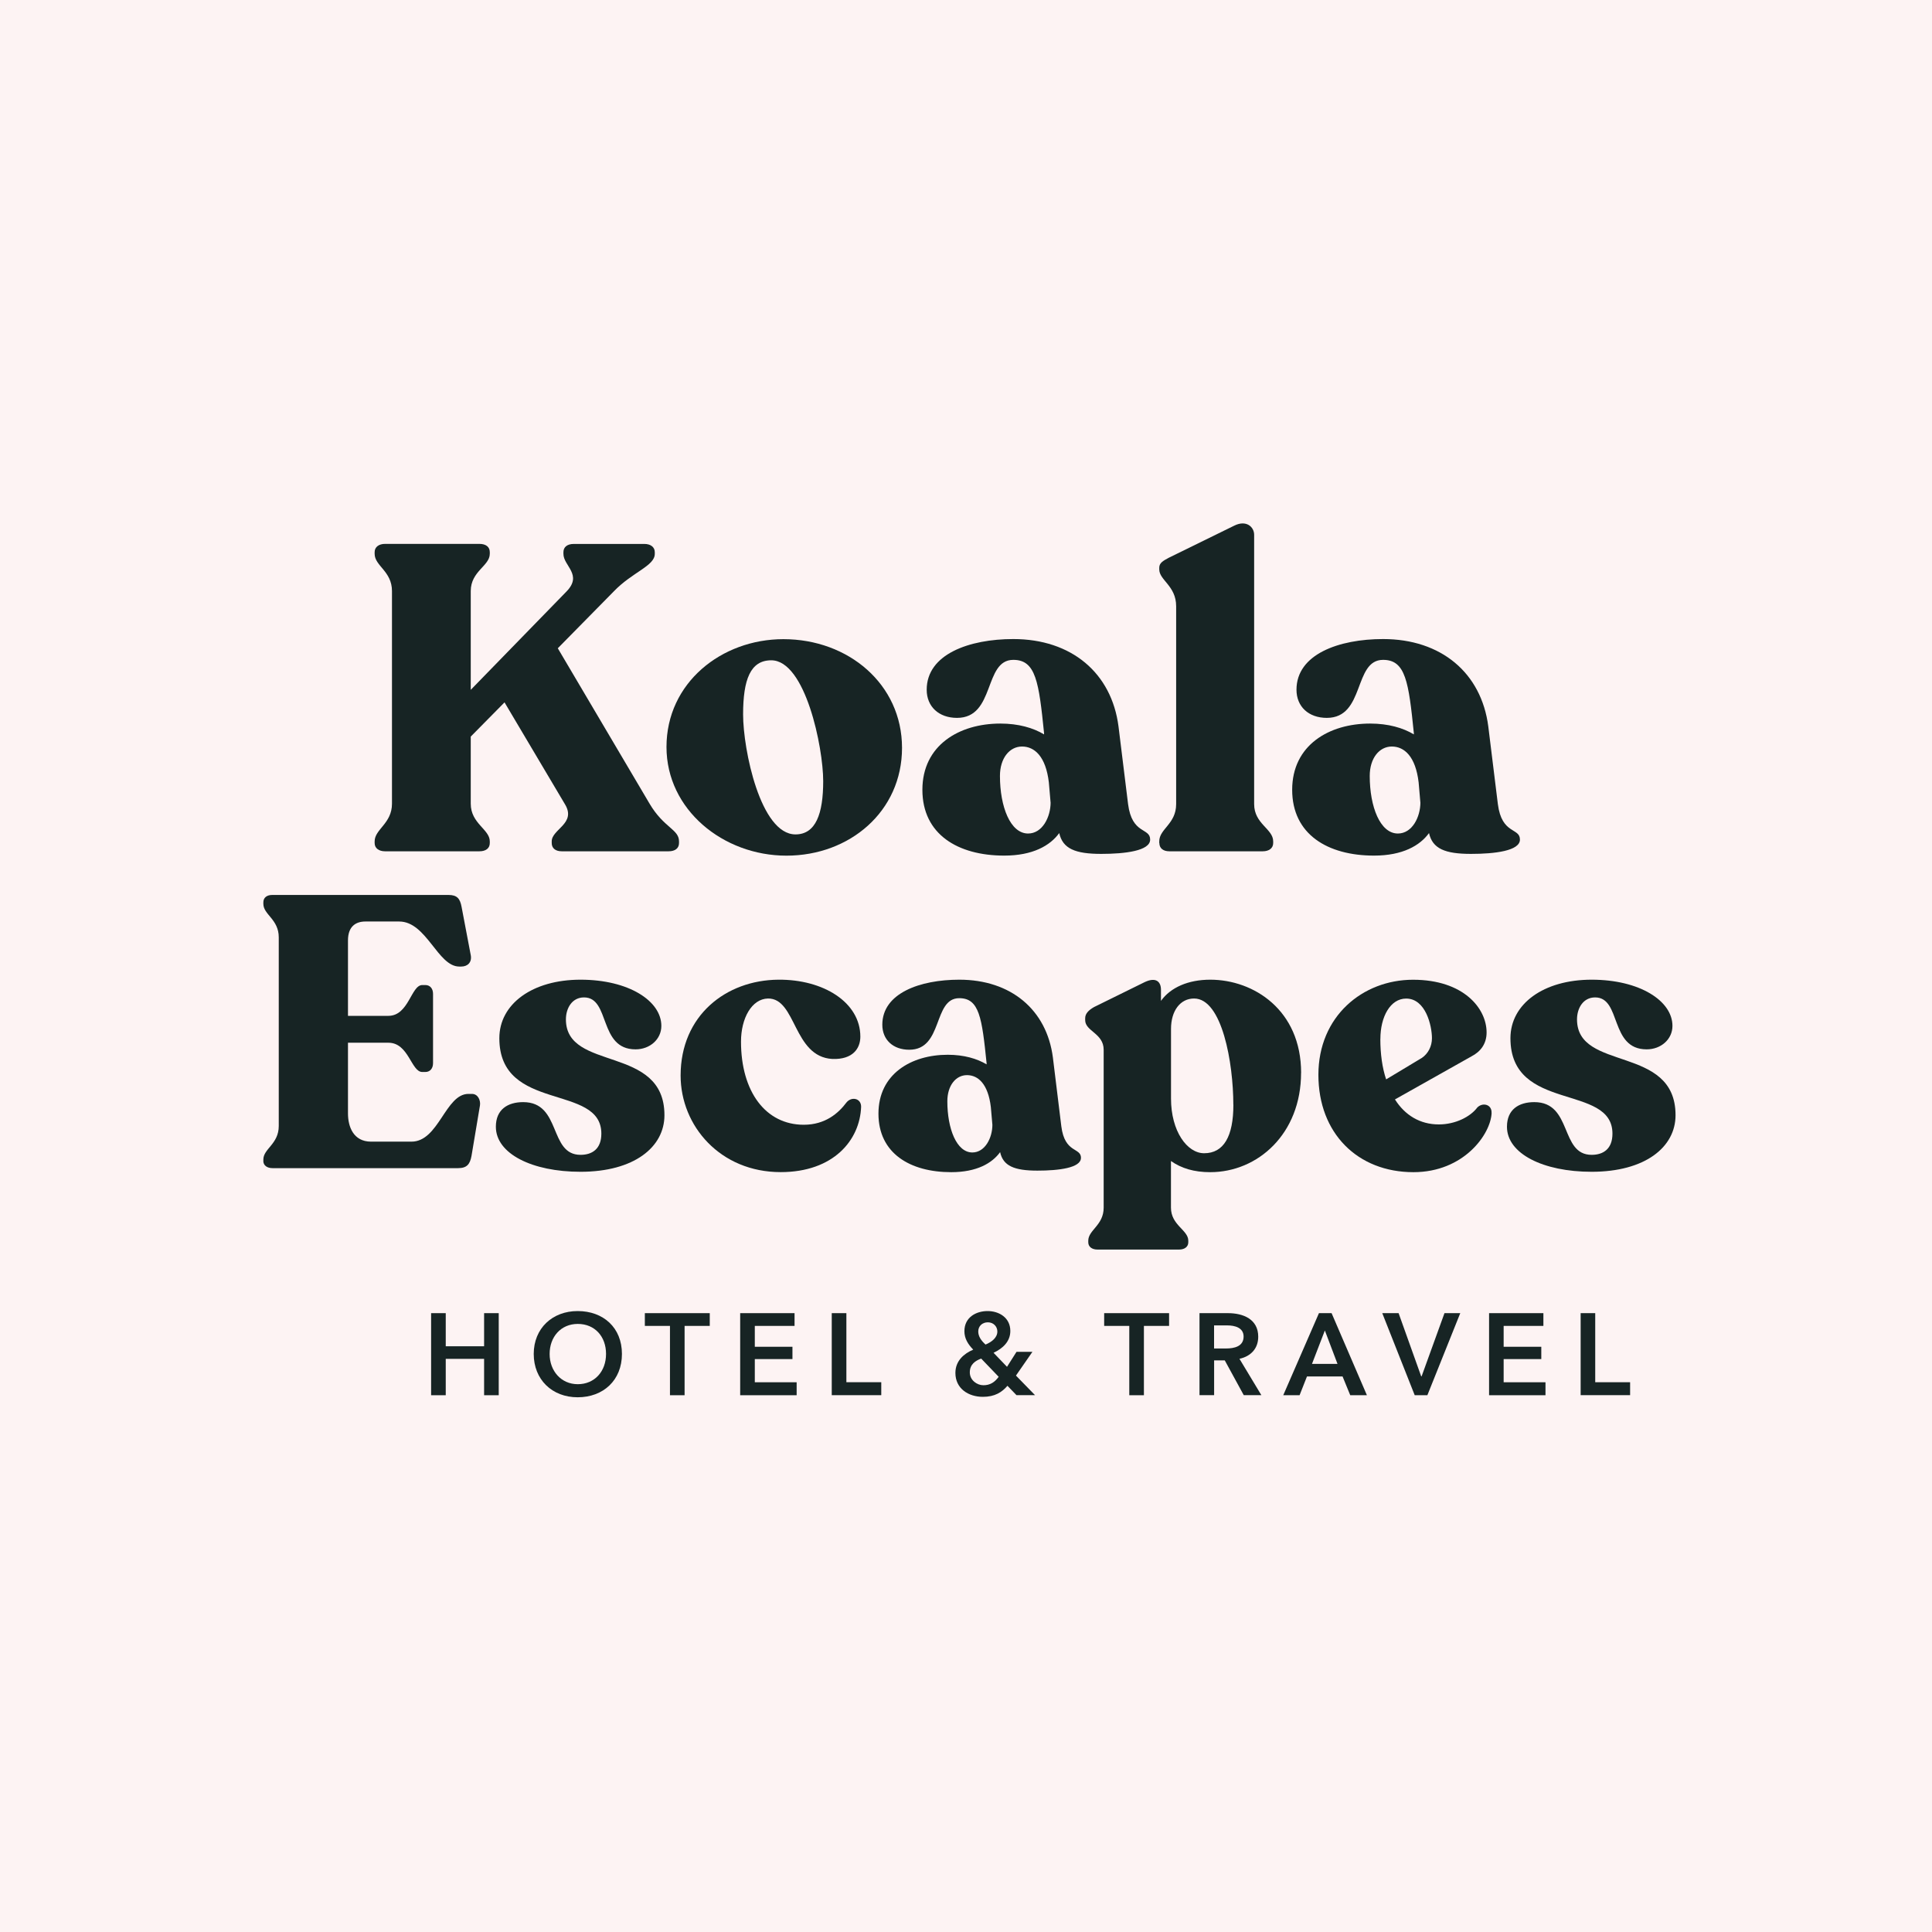
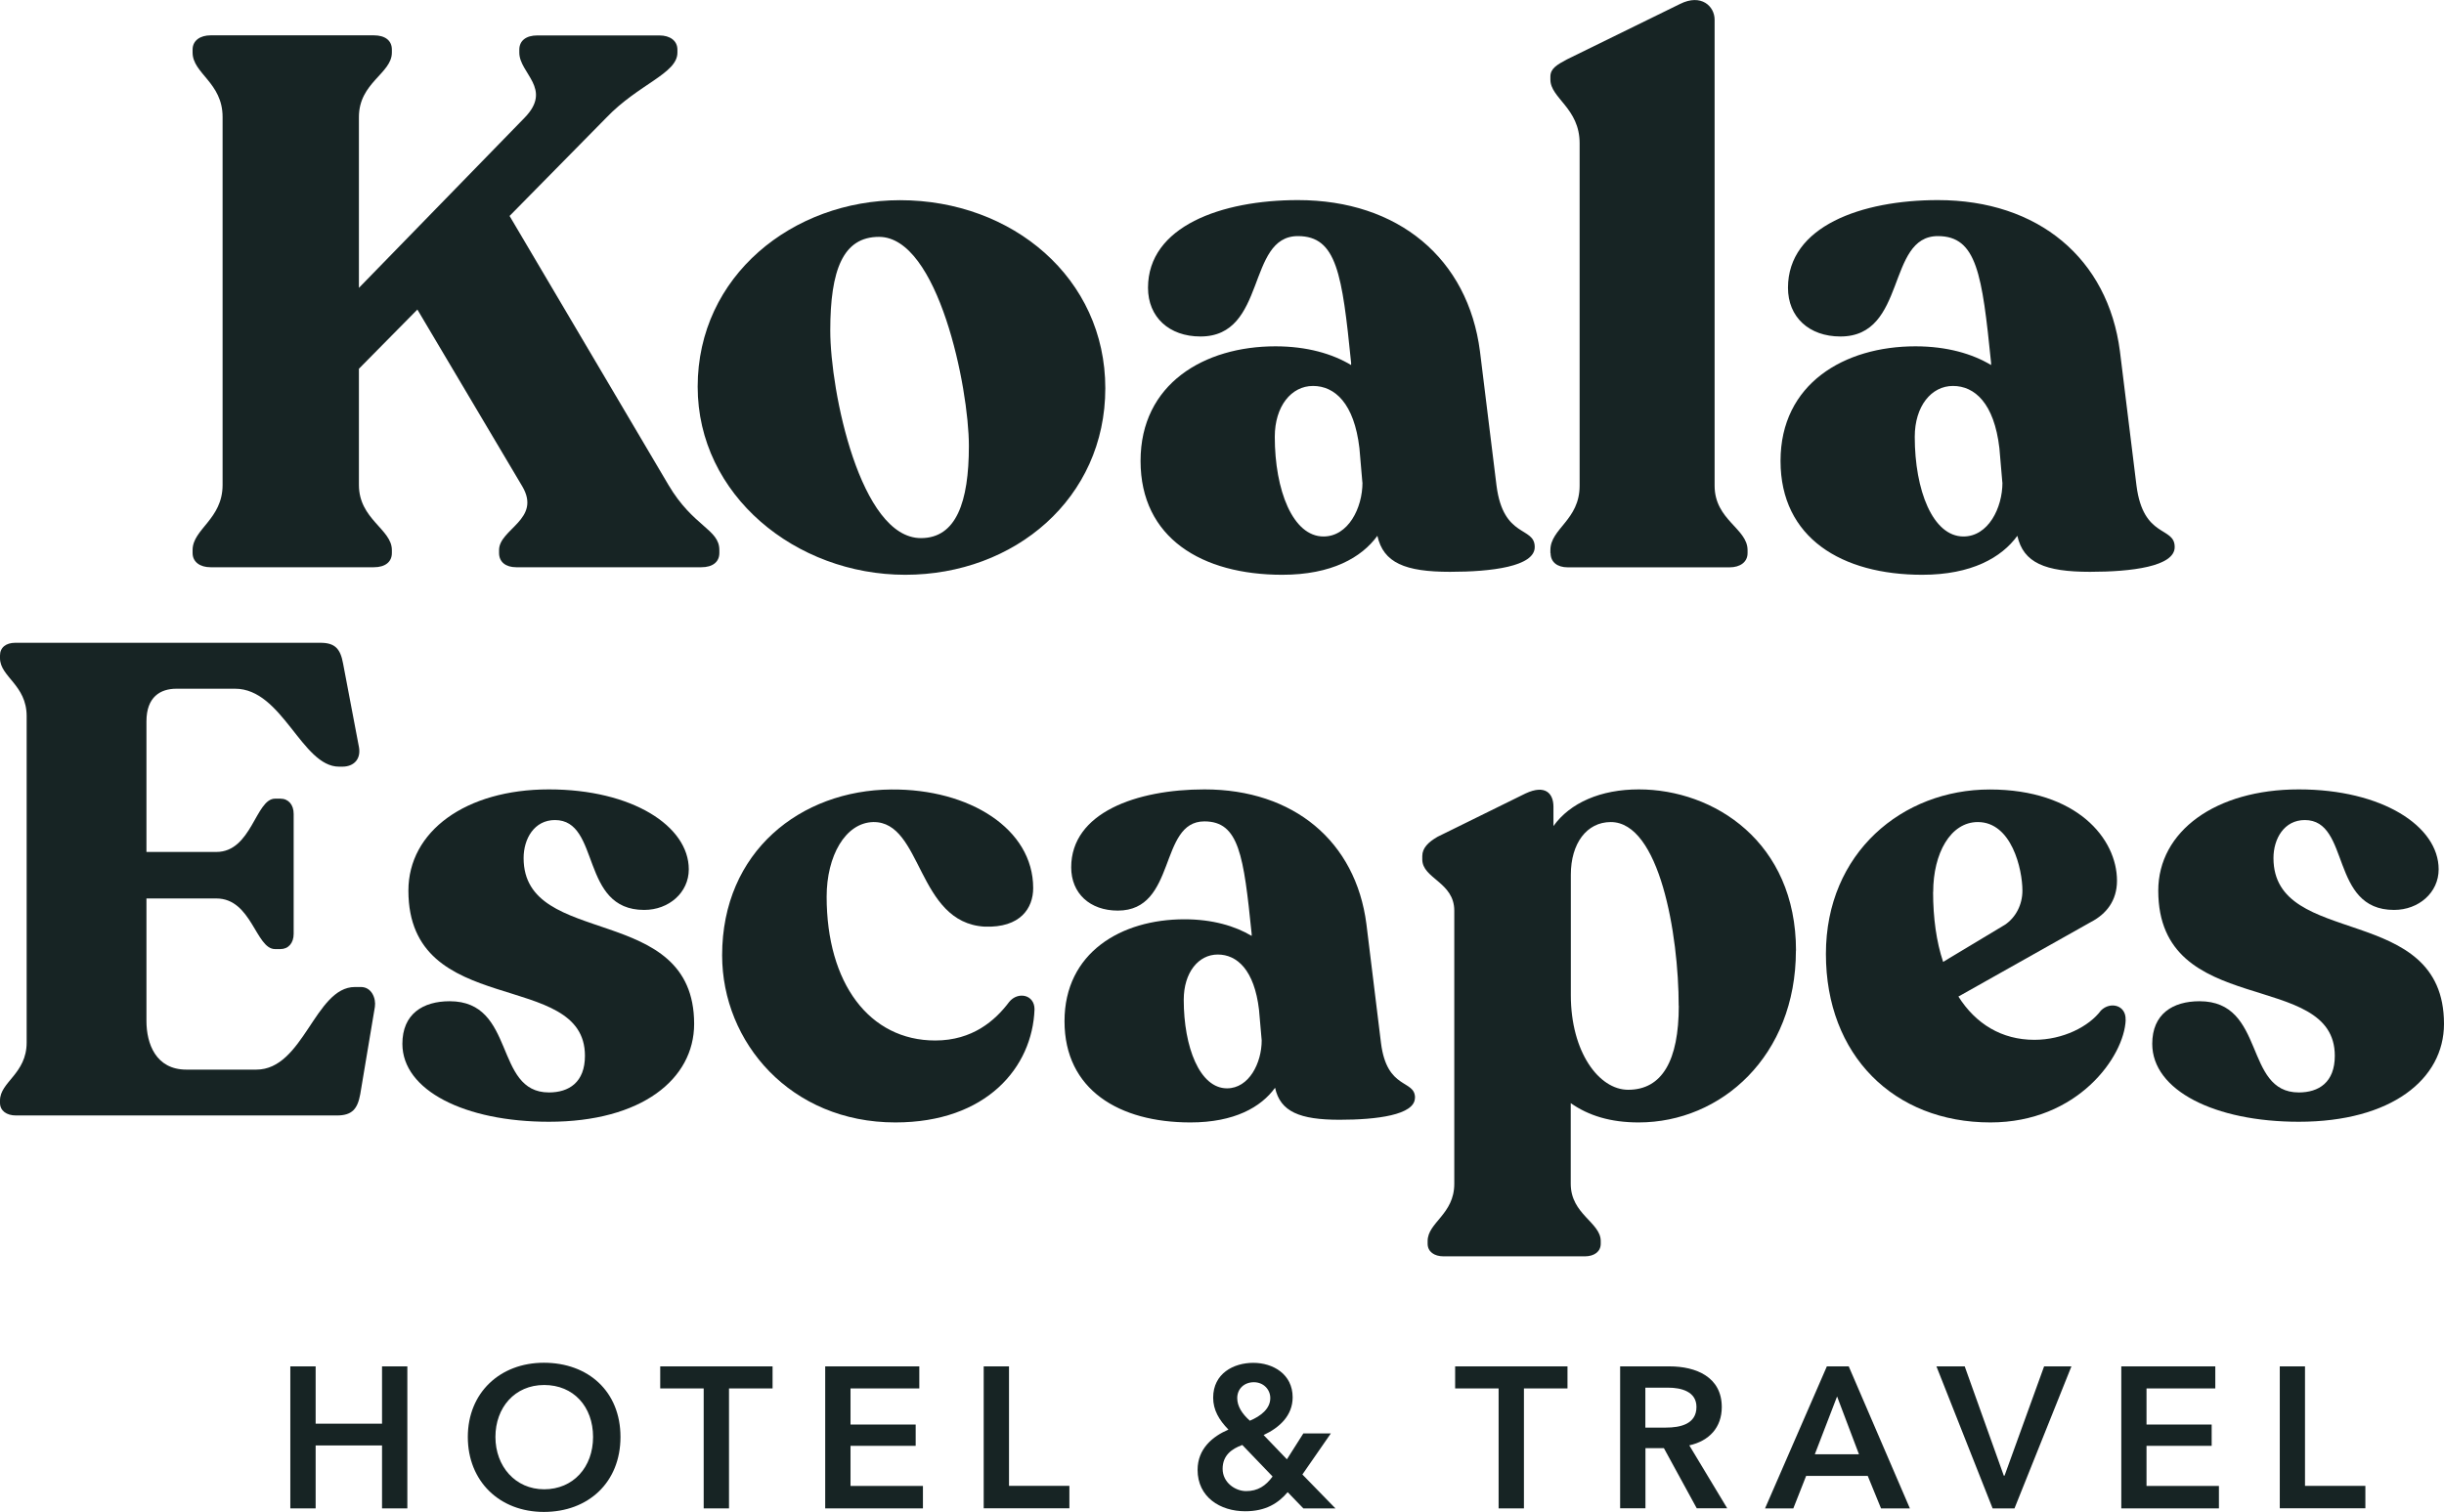
- <svg xmlns="http://www.w3.org/2000/svg" id="Layer_1" data-name="Layer 1" viewBox="0 0 350 350">
+ <svg xmlns="http://www.w3.org/2000/svg" id="Layer_1" data-name="Layer 1" viewBox="0 0 255.83 158.3">
  <defs>
    <style>
      .cls-1 {
-         fill: lime;
-         font-family: AvenirNextLTPro-Regular, 'Avenir Next LT Pro';
-         font-size: 40px;
-       }
- 
-       .cls-2 {
        fill: #172424;
-       }
- 
-       .cls-3 {
-         fill: #fdf3f3;
      }
    </style>
  </defs>
-   <rect class="cls-3" width="350" height="350" />
-   <text class="cls-1" transform="translate(95.46 382.63)">
-     <tspan x="0" y="0">outlined</tspan>
-   </text>
  <g>
-     <g>
-       <path class="cls-2" d="M78.1,237.89h2.65v6h6.95v-6h2.65v14.87h-2.65v-6.59h-6.95v6.59h-2.65v-14.87Z" />
-       <path class="cls-2" d="M104.65,237.51c4.64,0,8.02,3,8.02,7.77s-3.38,7.85-8.02,7.85-7.96-3.21-7.96-7.85,3.38-7.77,7.96-7.77ZM104.67,250.76c3.04,0,5.12-2.31,5.12-5.48s-2.04-5.44-5.12-5.44-5.1,2.37-5.1,5.44,2.08,5.48,5.1,5.48Z" />
-       <path class="cls-2" d="M121.38,240.2h-4.56v-2.31h11.76v2.31h-4.56v12.56h-2.65v-12.56Z" />
-       <path class="cls-2" d="M134.09,237.89h9.85v2.31h-7.2v3.78h6.82v2.23h-6.82v4.2h7.58v2.35h-10.23v-14.87Z" />
-       <path class="cls-2" d="M150.68,237.89h2.65v12.51h6.32v2.35h-8.97v-14.87Z" />
-       <path class="cls-2" d="M184.05,249.2l3.46,3.55h-3.36l-1.64-1.7c-.99,1.16-2.29,2-4.45,2-2.62,0-4.98-1.49-4.98-4.33,0-2.21,1.57-3.51,3.23-4.22-.99-1.01-1.6-2.06-1.6-3.34,0-2.54,2.14-3.65,4.2-3.65s4.12,1.18,4.12,3.61c0,1.91-1.37,3.17-3.04,3.95l2.44,2.54,1.72-2.71h2.88l-2.98,4.3ZM177.75,246.12c-1.09.4-2.06,1.07-2.06,2.5s1.32,2.33,2.46,2.33c1.22,0,2.06-.55,2.77-1.53l-3.17-3.3ZM177.22,241.21c0,.84.48,1.62,1.32,2.37,1.15-.48,2.14-1.26,2.14-2.37,0-.9-.71-1.66-1.72-1.66s-1.74.69-1.74,1.66Z" />
-       <path class="cls-2" d="M204.59,240.2h-4.56v-2.31h11.76v2.31h-4.56v12.56h-2.65v-12.56Z" />
-       <path class="cls-2" d="M217.29,237.89h5.17c2.79,0,5.48,1.11,5.48,4.26,0,2.14-1.32,3.55-3.4,4.01l3.97,6.59h-3.19l-3.44-6.3h-1.93v6.3h-2.65v-14.87ZM222.1,244.29c1.49,0,3.19-.36,3.19-2.16,0-1.62-1.6-2.02-2.96-2.02h-2.39v4.18h2.16Z" />
-       <path class="cls-2" d="M238.94,237.89h2.29l6.4,14.87h-3.02l-1.39-3.4h-6.45l-1.34,3.4h-2.96l6.47-14.87ZM242.3,247.08l-2.29-6.05-2.33,6.05h4.62Z" />
-       <path class="cls-2" d="M250.41,237.89h2.96l4.09,11.44h.08l4.14-11.44h2.86l-5.96,14.87h-2.29l-5.88-14.87Z" />
-       <path class="cls-2" d="M269.75,237.89h9.85v2.31h-7.2v3.78h6.82v2.23h-6.82v4.2h7.58v2.35h-10.22v-14.87Z" />
-       <path class="cls-2" d="M286.34,237.89h2.65v12.51h6.32v2.35h-8.96v-14.87Z" />
-     </g>
-     <g>
-       <path class="cls-2" d="M123.01,152.42v.31c0,.94-.71,1.49-1.88,1.49h-19.38c-1.1,0-1.8-.55-1.8-1.49v-.31c0-2.2,4.47-3.22,2.43-6.67l-10.98-18.51-6.12,6.2v12.16c0,3.61,3.45,4.63,3.45,6.82v.31c0,.94-.71,1.49-1.88,1.49h-17.1c-1.1,0-1.88-.55-1.88-1.49v-.31c0-2.2,3.14-3.22,3.14-6.82v-38.52c0-3.61-3.14-4.55-3.14-6.75v-.31c0-.94.79-1.49,1.88-1.49h17.1c1.18,0,1.88.55,1.88,1.49v.31c0,2.2-3.45,3.14-3.45,6.75v17.89l17.34-17.81c2.98-3.06-.55-4.63-.55-6.82v-.31c0-.94.71-1.49,1.88-1.49h12.79c1.1,0,1.88.55,1.88,1.49v.31c0,2.2-4.08,3.29-7.45,6.82l-10.12,10.28,16.63,28.16c2.59,4.39,5.33,4.63,5.33,6.82Z" />
-       <path class="cls-2" d="M120.74,135.32c0-11.61,9.96-19.53,21.18-19.53,11.77,0,21.49,8.16,21.49,19.69s-9.49,19.53-20.94,19.53-21.73-8.32-21.73-19.69ZM149.13,141.51c0-6.12-3.22-21.89-9.41-21.89-3.76,0-5.1,3.45-5.1,9.81s3.14,21.73,9.49,21.73c3.69,0,5.02-3.77,5.02-9.65Z" />
-       <path class="cls-2" d="M208.36,152.1c0,2.04-4.55,2.59-8.86,2.59-4.71,0-6.98-.94-7.61-3.77-1.65,2.27-4.79,4.08-9.96,4.08-8.39,0-14.83-3.84-14.83-11.92s6.67-12,14.12-12c3.29,0,5.96.78,7.92,1.96v-.24c-.94-9.26-1.49-13.26-5.57-13.26-5.41,0-3.22,10.51-10.2,10.51-3.29,0-5.49-2.04-5.49-5.1,0-6.43,7.69-9.18,15.69-9.18,10.51,0,17.81,6.12,19.06,15.85l1.73,14.04c.71,5.57,4,4.24,4,6.43ZM190.32,145.36l-.31-3.61c-.55-4.71-2.59-6.51-4.86-6.51s-4,2.12-4,5.33c0,5.57,1.88,10.43,5.1,10.43,2.59,0,4.08-2.98,4.08-5.65Z" />
-       <path class="cls-2" d="M210.01,152.73v-.31c0-2.27,3.06-3.14,3.06-6.75v-35.85c0-3.69-3.06-4.71-3.06-6.67v-.31c0-.86.71-1.25,1.73-1.8l11.85-5.81c2.2-1.1,3.61.24,3.61,1.65v48.79c0,3.61,3.45,4.47,3.45,6.75v.31c0,.94-.78,1.49-1.88,1.49h-16.94c-1.1,0-1.8-.55-1.8-1.49Z" />
-       <path class="cls-2" d="M275.35,152.1c0,2.04-4.55,2.59-8.86,2.59-4.71,0-6.98-.94-7.61-3.77-1.65,2.27-4.79,4.08-9.96,4.08-8.39,0-14.83-3.84-14.83-11.92s6.67-12,14.12-12c3.29,0,5.96.78,7.92,1.96v-.24c-.94-9.26-1.49-13.26-5.57-13.26-5.41,0-3.22,10.51-10.2,10.51-3.29,0-5.49-2.04-5.49-5.1,0-6.43,7.69-9.18,15.69-9.18,10.51,0,17.81,6.12,19.06,15.85l1.73,14.04c.71,5.57,4,4.24,4,6.43ZM257.31,145.36l-.31-3.61c-.55-4.71-2.59-6.51-4.86-6.51s-4,2.12-4,5.33c0,5.57,1.88,10.43,5.1,10.43,2.59,0,4.08-2.98,4.08-5.65Z" />
-     </g>
-     <g>
-       <path class="cls-2" d="M47.71,210.33v-.28c0-1.95,2.79-2.79,2.79-6.07v-34.17c0-3.28-2.79-4.11-2.79-6.07v-.28c0-.84.63-1.33,1.6-1.33h31.94c1.53,0,2.09.63,2.37,2.16l1.67,8.79c.21,1.25-.56,2.02-1.74,2.02h-.35c-3.9,0-5.93-8.16-10.88-8.16h-6.14c-1.67,0-3.14.84-3.14,3.42v13.67h7.32c3.7,0,4.11-5.58,6.14-5.58h.56c.84,0,1.39.63,1.39,1.6v12.55c0,.98-.56,1.6-1.39,1.6h-.56c-2.02,0-2.44-5.3-6.14-5.3h-7.32v12.83c0,2.37.98,5.09,4.18,5.09h7.32c4.95,0,6.14-8.65,10.32-8.65h.63c1.12,0,1.6,1.19,1.46,2.09l-1.53,9.13c-.28,1.53-.84,2.23-2.44,2.23h-33.61c-.98,0-1.67-.49-1.67-1.32Z" />
-       <path class="cls-2" d="M89.83,204.12c0-3.14,2.16-4.46,4.95-4.46,6.97,0,4.6,9.55,10.39,9.55,2.09,0,3.77-1.05,3.77-3.84,0-9.14-18.48-3.77-18.48-17.29,0-6.21,6-10.6,14.71-10.6s14.64,3.84,14.64,8.37c0,2.44-2.09,4.25-4.67,4.25-6.76,0-4.53-9.41-9.34-9.41-2.16,0-3.28,1.95-3.28,3.98,0,9.55,17.85,4.53,17.85,17.36,0,5.79-5.51,10.25-15.2,10.25-8.79,0-15.34-3.28-15.34-8.16Z" />
-       <path class="cls-2" d="M123.3,194.84c0-10.88,8.23-17.29,17.71-17.36,8.16-.07,14.85,4.11,14.85,10.32,0,2.09-1.32,4.18-5.09,4.04-7.11-.42-6.49-11.02-11.65-10.95-2.93.07-4.88,3.56-4.88,7.81,0,9.06,4.46,15.06,11.37,15.06,3.9,0,6.28-2.09,7.74-4.04.91-1.12,2.65-.77,2.65.77-.21,6.07-5.02,11.85-14.57,11.85-10.95,0-18.13-8.37-18.13-17.5Z" />
-       <path class="cls-2" d="M195.82,209.77c0,1.81-4.04,2.3-7.88,2.3-4.18,0-6.21-.84-6.76-3.35-1.46,2.02-4.25,3.63-8.86,3.63-7.46,0-13.18-3.42-13.18-10.6s5.93-10.67,12.55-10.67c2.93,0,5.3.7,7.04,1.74v-.21c-.84-8.23-1.32-11.78-4.95-11.78-4.81,0-2.86,9.34-9.06,9.34-2.93,0-4.88-1.81-4.88-4.53,0-5.72,6.83-8.16,13.95-8.16,9.34,0,15.83,5.44,16.95,14.09l1.53,12.48c.63,4.95,3.56,3.77,3.56,5.72ZM179.78,203.77l-.28-3.21c-.49-4.18-2.3-5.79-4.32-5.79s-3.56,1.88-3.56,4.74c0,4.95,1.67,9.27,4.53,9.27,2.3,0,3.63-2.65,3.63-5.02Z" />
-       <path class="cls-2" d="M235.7,194.36c0,11.02-7.81,17.99-16.46,17.99-2.93,0-5.23-.7-7.11-2.02v8.44c0,3.21,3.14,4.04,3.14,6v.28c0,.84-.7,1.32-1.67,1.32h-14.78c-.98,0-1.67-.49-1.67-1.32v-.28c0-1.95,2.79-2.79,2.79-6v-28.59c0-3-3.35-3.35-3.35-5.37v-.35c0-.84.63-1.46,1.6-2.02l9.2-4.53c2.09-.98,2.93,0,2.93,1.39v2.02c1.74-2.44,4.95-3.84,8.93-3.84,7.88,0,16.46,5.51,16.46,16.88ZM223.43,200.14c0-7.53-2.02-19.25-7.11-19.25-2.51,0-4.18,2.23-4.18,5.51v12.62c0,5.93,2.93,9.9,6,9.9,3.56,0,5.3-3.07,5.3-8.79Z" />
-       <path class="cls-2" d="M270.22,201.61c-.14,3.84-5.02,10.74-14.16,10.74-10.11,0-17.22-7.04-17.22-17.64s8.02-17.22,17.15-17.22,13.32,5.16,13.32,9.55c0,2.09-1.12,3.49-2.72,4.32l-13.88,7.81c1.81,2.86,4.53,4.53,7.95,4.53,3,0,5.72-1.39,6.97-3.07.98-.98,2.65-.56,2.58.98ZM250.06,188.22c0,2.72.35,5.23,1.05,7.32l6.49-3.9c1.12-.77,1.81-2.09,1.81-3.56,0-2.23-1.12-7.18-4.67-7.18-2.86,0-4.67,3.28-4.67,7.32Z" />
-       <path class="cls-2" d="M273,204.12c0-3.14,2.16-4.46,4.95-4.46,6.97,0,4.6,9.55,10.39,9.55,2.09,0,3.77-1.05,3.77-3.84,0-9.14-18.48-3.77-18.48-17.29,0-6.21,6-10.6,14.71-10.6s14.64,3.84,14.64,8.37c0,2.44-2.09,4.25-4.67,4.25-6.76,0-4.53-9.41-9.34-9.41-2.16,0-3.28,1.95-3.28,3.98,0,9.55,17.85,4.53,17.85,17.36,0,5.79-5.51,10.25-15.2,10.25-8.79,0-15.34-3.28-15.34-8.16Z" />
-     </g>
+     <path class="cls-1" d="M30.39,143.06h2.65v6h6.95v-6h2.65v14.87h-2.65v-6.59h-6.95v6.59h-2.65v-14.87Z" />
+     <path class="cls-1" d="M56.93,142.68c4.64,0,8.02,3,8.02,7.77s-3.38,7.85-8.02,7.85-7.96-3.21-7.96-7.85,3.38-7.77,7.96-7.77ZM56.96,155.93c3.04,0,5.12-2.31,5.12-5.48s-2.04-5.44-5.12-5.44-5.1,2.37-5.1,5.44,2.08,5.48,5.1,5.48Z" />
+     <path class="cls-1" d="M73.67,145.37h-4.56v-2.31h11.76v2.31h-4.56v12.56h-2.65v-12.56Z" />
+     <path class="cls-1" d="M86.38,143.06h9.85v2.31h-7.2v3.78h6.82v2.23h-6.82v4.2h7.58v2.35h-10.23v-14.87Z" />
+     <path class="cls-1" d="M102.97,143.06h2.65v12.51h6.32v2.35h-8.97v-14.87Z" />
+     <path class="cls-1" d="M136.33,154.38l3.46,3.55h-3.36l-1.64-1.7c-.99,1.16-2.29,2-4.45,2-2.62,0-4.98-1.49-4.98-4.33,0-2.21,1.57-3.51,3.23-4.22-.99-1.01-1.6-2.06-1.6-3.34,0-2.54,2.14-3.65,4.2-3.65s4.12,1.18,4.12,3.61c0,1.91-1.37,3.17-3.04,3.95l2.44,2.54,1.72-2.71h2.88l-2.98,4.3ZM130.04,151.29c-1.09.4-2.06,1.07-2.06,2.5s1.32,2.33,2.46,2.33c1.22,0,2.06-.55,2.77-1.53l-3.17-3.3ZM129.51,146.38c0,.84.48,1.62,1.32,2.37,1.15-.48,2.14-1.26,2.14-2.37,0-.9-.71-1.66-1.72-1.66s-1.74.69-1.74,1.66Z" />
+     <path class="cls-1" d="M156.88,145.37h-4.56v-2.31h11.76v2.31h-4.56v12.56h-2.65v-12.56Z" />
+     <path class="cls-1" d="M169.58,143.06h5.17c2.79,0,5.48,1.11,5.48,4.26,0,2.14-1.32,3.55-3.4,4.01l3.97,6.59h-3.19l-3.44-6.3h-1.93v6.3h-2.65v-14.87ZM174.39,149.47c1.49,0,3.19-.36,3.19-2.16,0-1.62-1.6-2.02-2.96-2.02h-2.39v4.18h2.16Z" />
+     <path class="cls-1" d="M191.23,143.06h2.29l6.4,14.87h-3.02l-1.39-3.4h-6.45l-1.34,3.4h-2.96l6.47-14.87ZM194.59,152.26l-2.29-6.05-2.33,6.05h4.62Z" />
+     <path class="cls-1" d="M202.7,143.06h2.96l4.09,11.44h.08l4.14-11.44h2.86l-5.96,14.87h-2.29l-5.88-14.87Z" />
+     <path class="cls-1" d="M222.04,143.06h9.85v2.31h-7.2v3.78h6.82v2.23h-6.82v4.2h7.58v2.35h-10.22v-14.87Z" />
+     <path class="cls-1" d="M238.63,143.06h2.65v12.51h6.32v2.35h-8.96v-14.87Z" />
+   </g>
+   <g>
+     <path class="cls-1" d="M75.3,57.59v.31c0,.94-.71,1.49-1.88,1.49h-19.38c-1.1,0-1.8-.55-1.8-1.49v-.31c0-2.2,4.47-3.22,2.43-6.67l-10.98-18.51-6.12,6.2v12.16c0,3.61,3.45,4.63,3.45,6.82v.31c0,.94-.71,1.49-1.88,1.49h-17.1c-1.1,0-1.88-.55-1.88-1.49v-.31c0-2.2,3.14-3.22,3.14-6.82V12.25c0-3.61-3.14-4.55-3.14-6.75v-.31c0-.94.79-1.49,1.88-1.49h17.1c1.18,0,1.88.55,1.88,1.49v.31c0,2.2-3.45,3.14-3.45,6.75v17.89l17.34-17.81c2.98-3.06-.55-4.63-.55-6.82v-.31c0-.94.71-1.49,1.88-1.49h12.79c1.1,0,1.88.55,1.88,1.49v.31c0,2.2-4.08,3.29-7.45,6.82l-10.12,10.28,16.63,28.16c2.59,4.39,5.33,4.63,5.33,6.82Z" />
+     <path class="cls-1" d="M73.03,40.49c0-11.61,9.96-19.53,21.18-19.53,11.77,0,21.49,8.16,21.49,19.69s-9.49,19.53-20.94,19.53-21.73-8.32-21.73-19.69ZM101.42,46.69c0-6.12-3.22-21.89-9.41-21.89-3.76,0-5.1,3.45-5.1,9.81s3.14,21.73,9.49,21.73c3.69,0,5.02-3.77,5.02-9.65Z" />
+     <path class="cls-1" d="M160.65,57.28c0,2.04-4.55,2.59-8.86,2.59-4.71,0-6.98-.94-7.61-3.77-1.65,2.27-4.79,4.08-9.96,4.08-8.39,0-14.83-3.84-14.83-11.92s6.67-12,14.12-12c3.29,0,5.96.78,7.92,1.96v-.24c-.94-9.26-1.49-13.26-5.57-13.26-5.41,0-3.22,10.51-10.2,10.51-3.29,0-5.49-2.04-5.49-5.1,0-6.43,7.69-9.18,15.69-9.18,10.51,0,17.81,6.12,19.06,15.85l1.73,14.04c.71,5.57,4,4.24,4,6.43ZM142.61,50.53l-.31-3.61c-.55-4.71-2.59-6.51-4.86-6.51s-4,2.12-4,5.33c0,5.57,1.88,10.43,5.1,10.43,2.59,0,4.08-2.98,4.08-5.65Z" />
+     <path class="cls-1" d="M162.29,57.91v-.31c0-2.27,3.06-3.14,3.06-6.75V15c0-3.69-3.06-4.71-3.06-6.67v-.31c0-.86.71-1.25,1.73-1.8l11.85-5.81c2.2-1.1,3.61.24,3.61,1.65v48.79c0,3.61,3.45,4.47,3.45,6.75v.31c0,.94-.78,1.49-1.88,1.49h-16.94c-1.1,0-1.8-.55-1.8-1.49Z" />
+     <path class="cls-1" d="M227.64,57.28c0,2.04-4.55,2.59-8.86,2.59-4.71,0-6.98-.94-7.61-3.77-1.65,2.27-4.79,4.08-9.96,4.08-8.39,0-14.83-3.84-14.83-11.92s6.67-12,14.12-12c3.29,0,5.96.78,7.92,1.96v-.24c-.94-9.26-1.49-13.26-5.57-13.26-5.41,0-3.22,10.51-10.2,10.51-3.29,0-5.49-2.04-5.49-5.1,0-6.43,7.69-9.18,15.69-9.18,10.51,0,17.81,6.12,19.06,15.85l1.73,14.04c.71,5.57,4,4.24,4,6.43ZM209.6,50.53l-.31-3.61c-.55-4.71-2.59-6.51-4.86-6.51s-4,2.12-4,5.33c0,5.57,1.88,10.43,5.1,10.43,2.59,0,4.08-2.98,4.08-5.65Z" />
+   </g>
+   <g>
+     <path class="cls-1" d="M0,115.5v-.28c0-1.95,2.79-2.79,2.79-6.07v-34.17c0-3.28-2.79-4.11-2.79-6.07v-.28c0-.84.63-1.33,1.6-1.33h31.94c1.53,0,2.09.63,2.37,2.16l1.67,8.79c.21,1.25-.56,2.02-1.74,2.02h-.35c-3.9,0-5.93-8.16-10.88-8.16h-6.14c-1.67,0-3.14.84-3.14,3.42v13.67h7.32c3.7,0,4.11-5.58,6.14-5.58h.56c.84,0,1.39.63,1.39,1.6v12.55c0,.98-.56,1.6-1.39,1.6h-.56c-2.02,0-2.44-5.3-6.14-5.3h-7.32v12.83c0,2.37.98,5.09,4.18,5.09h7.32c4.95,0,6.14-8.65,10.32-8.65h.63c1.12,0,1.6,1.19,1.46,2.09l-1.53,9.13c-.28,1.53-.84,2.23-2.44,2.23H1.67c-.98,0-1.67-.49-1.67-1.32Z" />
+     <path class="cls-1" d="M42.12,109.29c0-3.14,2.16-4.46,4.95-4.46,6.97,0,4.6,9.55,10.39,9.55,2.09,0,3.77-1.05,3.77-3.84,0-9.14-18.48-3.77-18.48-17.29,0-6.21,6-10.6,14.71-10.6s14.64,3.84,14.64,8.37c0,2.44-2.09,4.25-4.67,4.25-6.76,0-4.53-9.41-9.34-9.41-2.16,0-3.28,1.95-3.28,3.98,0,9.55,17.85,4.53,17.85,17.36,0,5.79-5.51,10.25-15.2,10.25-8.79,0-15.34-3.28-15.34-8.16Z" />
+     <path class="cls-1" d="M75.59,100.02c0-10.88,8.23-17.29,17.71-17.36,8.16-.07,14.85,4.11,14.85,10.32,0,2.09-1.32,4.18-5.09,4.04-7.11-.42-6.49-11.02-11.65-10.95-2.93.07-4.88,3.56-4.88,7.81,0,9.06,4.46,15.06,11.37,15.06,3.9,0,6.28-2.09,7.74-4.04.91-1.12,2.65-.77,2.65.77-.21,6.07-5.02,11.85-14.57,11.85-10.95,0-18.13-8.37-18.13-17.5Z" />
+     <path class="cls-1" d="M148.11,114.94c0,1.81-4.04,2.3-7.88,2.3-4.18,0-6.21-.84-6.76-3.35-1.46,2.02-4.25,3.63-8.86,3.63-7.46,0-13.18-3.42-13.18-10.6s5.93-10.67,12.55-10.67c2.93,0,5.3.7,7.04,1.74v-.21c-.84-8.23-1.32-11.78-4.95-11.78-4.81,0-2.86,9.34-9.06,9.34-2.93,0-4.88-1.81-4.88-4.53,0-5.72,6.83-8.16,13.95-8.16,9.34,0,15.83,5.44,16.95,14.09l1.53,12.48c.63,4.95,3.56,3.77,3.56,5.72ZM132.07,108.94l-.28-3.21c-.49-4.18-2.3-5.79-4.32-5.79s-3.56,1.88-3.56,4.74c0,4.95,1.67,9.27,4.53,9.27,2.3,0,3.63-2.65,3.63-5.02Z" />
+     <path class="cls-1" d="M187.99,99.53c0,11.02-7.81,17.99-16.46,17.99-2.93,0-5.23-.7-7.11-2.02v8.44c0,3.21,3.14,4.04,3.14,6v.28c0,.84-.7,1.32-1.67,1.32h-14.78c-.98,0-1.67-.49-1.67-1.32v-.28c0-1.95,2.79-2.79,2.79-6v-28.59c0-3-3.35-3.35-3.35-5.37v-.35c0-.84.63-1.46,1.6-2.02l9.2-4.53c2.09-.98,2.93,0,2.93,1.39v2.02c1.74-2.44,4.95-3.84,8.93-3.84,7.88,0,16.46,5.51,16.46,16.88ZM175.72,105.32c0-7.53-2.02-19.25-7.11-19.25-2.51,0-4.18,2.23-4.18,5.51v12.62c0,5.93,2.93,9.9,6,9.9,3.56,0,5.3-3.07,5.3-8.79Z" />
+     <path class="cls-1" d="M222.51,106.78c-.14,3.84-5.02,10.74-14.16,10.74-10.11,0-17.22-7.04-17.22-17.64s8.02-17.22,17.15-17.22,13.32,5.16,13.32,9.55c0,2.09-1.12,3.49-2.72,4.32l-13.88,7.81c1.81,2.86,4.53,4.53,7.95,4.53,3,0,5.72-1.39,6.97-3.07.98-.98,2.65-.56,2.58.98ZM202.35,93.39c0,2.72.35,5.23,1.05,7.32l6.49-3.9c1.12-.77,1.81-2.09,1.81-3.56,0-2.23-1.12-7.18-4.67-7.18-2.86,0-4.67,3.28-4.67,7.32Z" />
+     <path class="cls-1" d="M225.29,109.29c0-3.14,2.16-4.46,4.95-4.46,6.97,0,4.6,9.55,10.39,9.55,2.09,0,3.77-1.05,3.77-3.84,0-9.14-18.48-3.77-18.48-17.29,0-6.21,6-10.6,14.71-10.6s14.64,3.84,14.64,8.37c0,2.44-2.09,4.25-4.67,4.25-6.76,0-4.53-9.41-9.34-9.41-2.16,0-3.28,1.95-3.28,3.98,0,9.55,17.85,4.53,17.85,17.36,0,5.79-5.51,10.25-15.2,10.25-8.79,0-15.34-3.28-15.34-8.16Z" />
  </g>
</svg>
